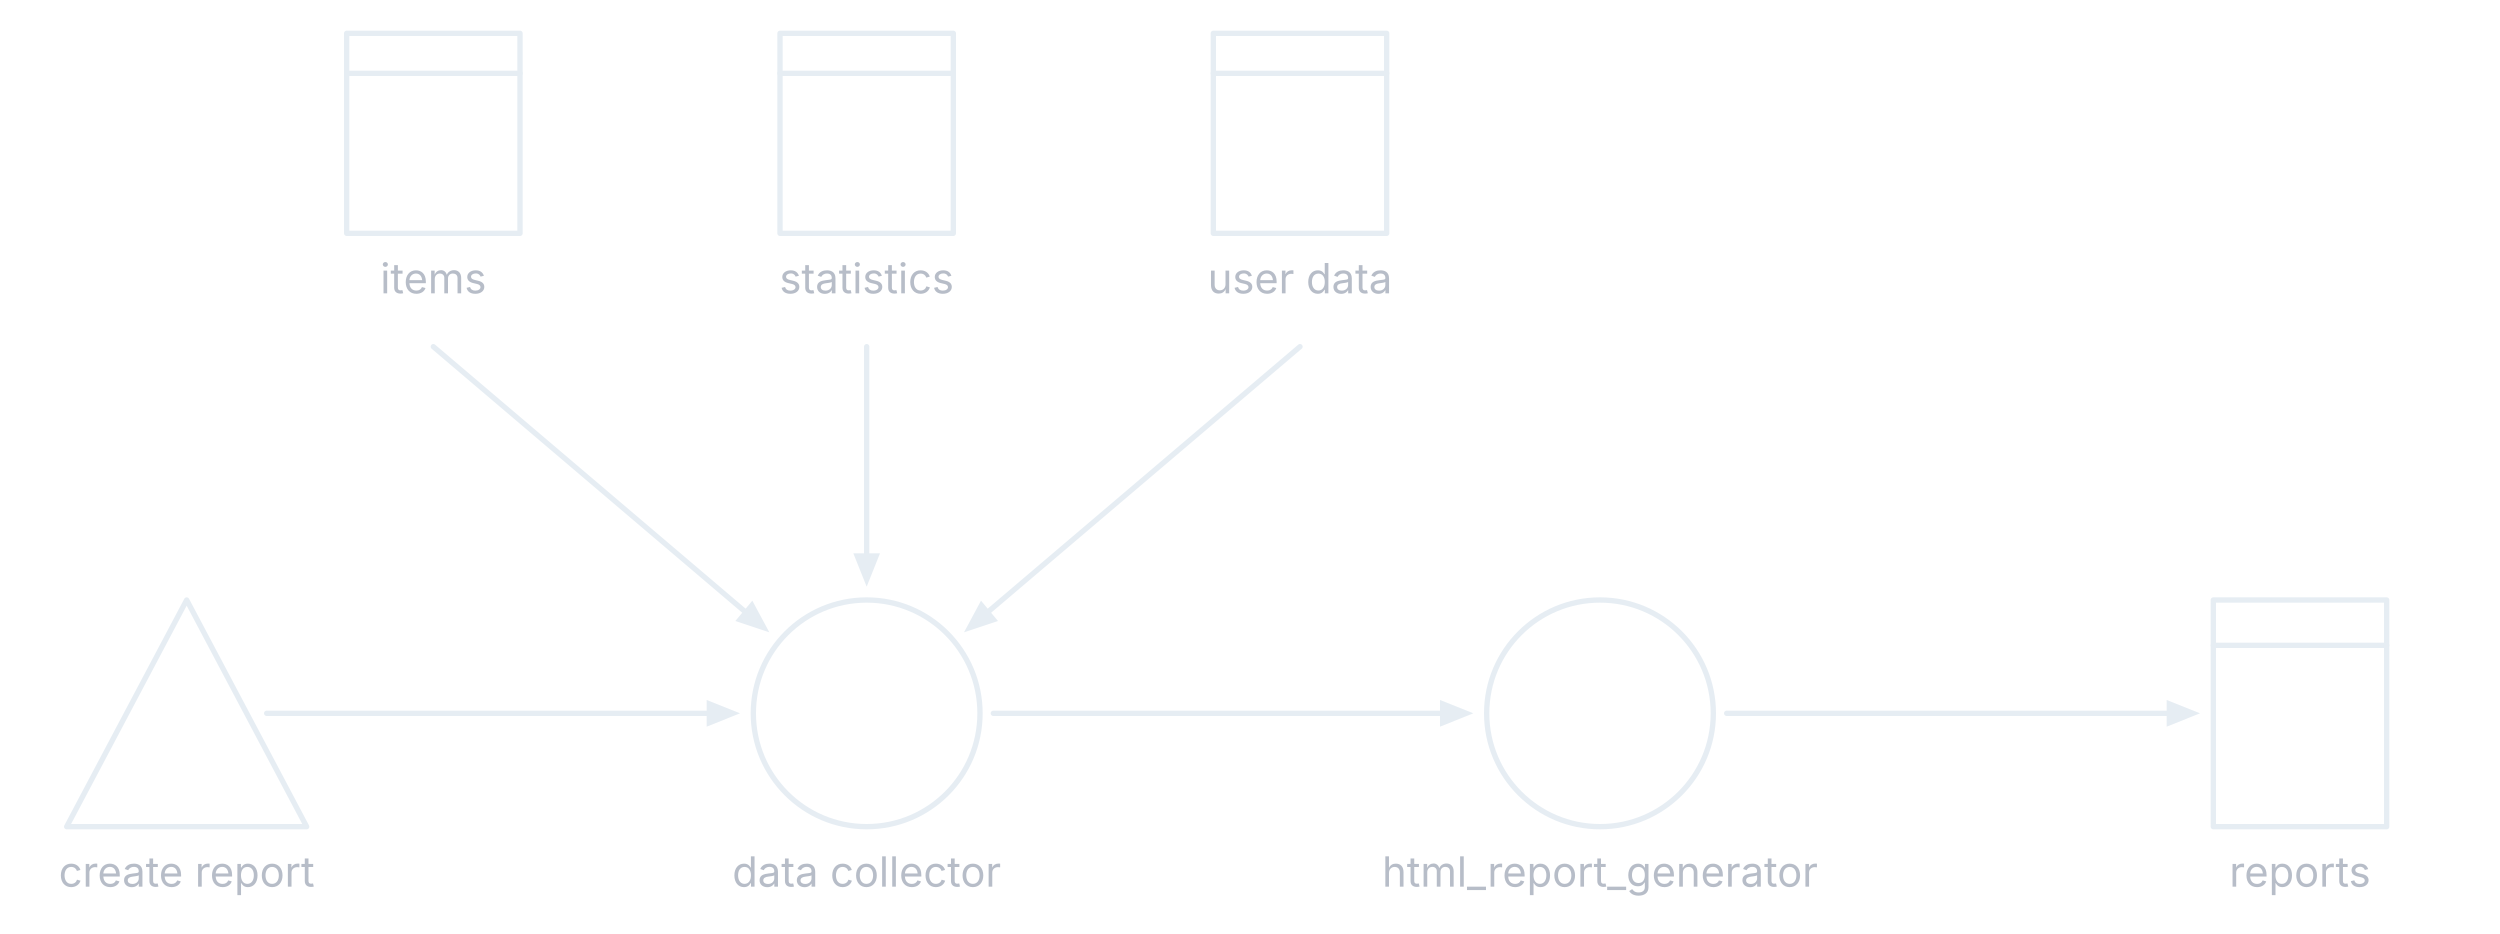
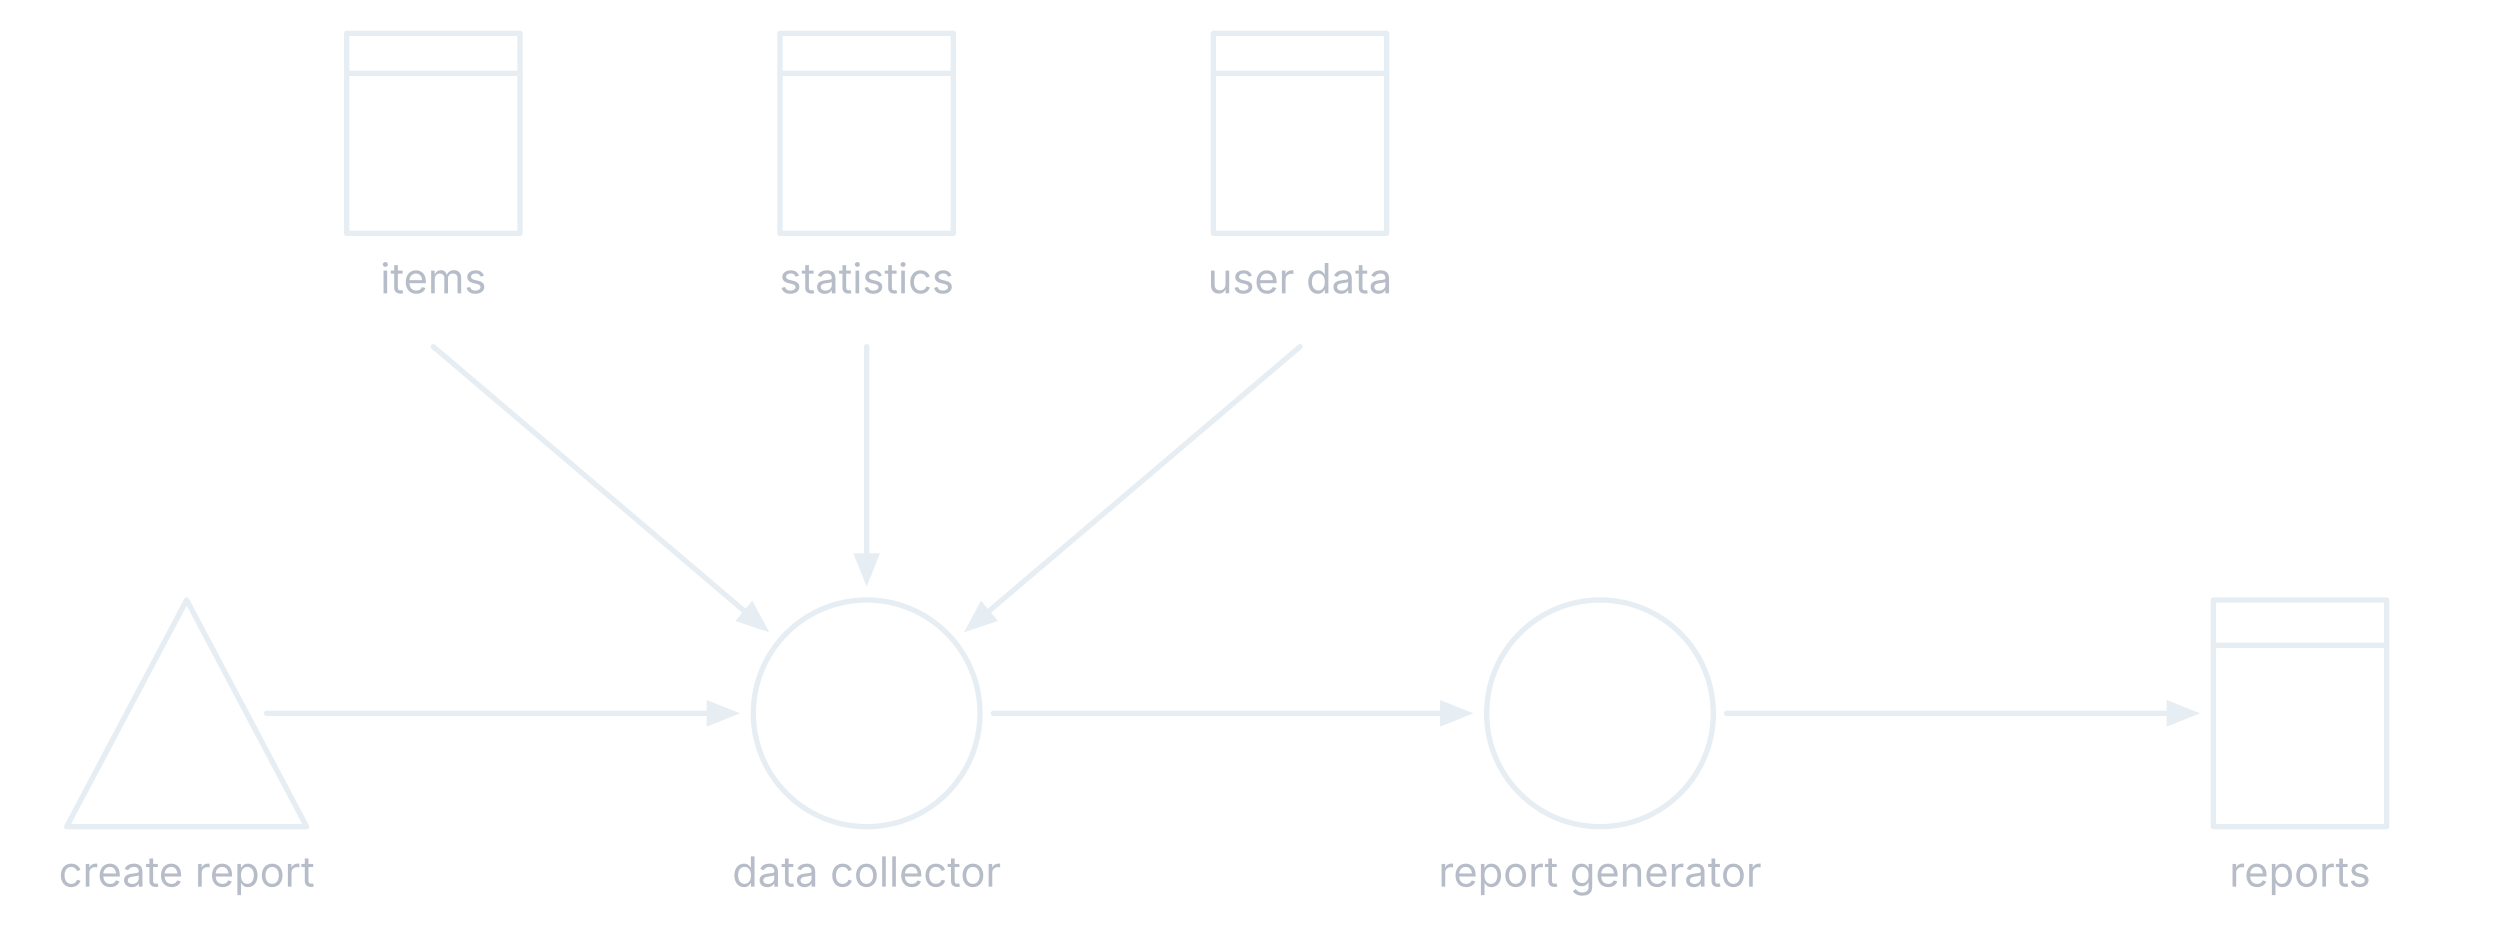
<svg xmlns="http://www.w3.org/2000/svg" width="750" height="280" viewBox="0 0 750 280" role="img" aria-label="Example pipeline">
  <style>
.s{fill:none;stroke:#e6edf3;stroke-width:1.6;stroke-linecap:round;stroke-linejoin:round}
.d{stroke-dasharray:7 5}
.h{fill:#e6edf3}
.bg{fill:#0f1216}
.x{fill:#3d444d;stroke:#e6edf3;stroke-width:1.6}
text{font-family:-apple-system,BlinkMacSystemFont,"Segoe UI",Inter,Helvetica,Arial,sans-serif;fill:#e6edf3}
.l{font-size:12.5px;fill:#b7bdc8;text-anchor:middle}
.k{font-size:15px;font-weight:600;text-anchor:middle;dominant-baseline:central}
.t{font-size:12.5px}
.ok{fill:#3fb950;font-size:12px;font-weight:700;letter-spacing:.1em}
.no{fill:#f85149;font-size:12px;font-weight:700;letter-spacing:.1em}
</style>
  <rect class="s" x="104" y="10" width="52" height="60" />
  <path class="s" d="M104 22H156" />
  <text class="l" x="130" y="88">items</text>
  <path class="s" d="M130 104L224.7 184.5" />
  <path class="h" d="M230.8 189.7L220.6 186.3L225.7 180.2Z" />
  <rect class="s" x="234" y="10" width="52" height="60" />
  <path class="s" d="M234 22H286" />
  <text class="l" x="260" y="88">statistics</text>
  <path class="s" d="M260 104L260 168" />
  <path class="h" d="M260 176L256 166L264 166Z" />
  <rect class="s" x="364" y="10" width="52" height="60" />
  <path class="s" d="M364 22H416" />
  <text class="l" x="390" y="88">user data</text>
  <path class="s" d="M390 104L295.3 184.5" />
  <path class="h" d="M289.2 189.7L294.3 180.2L299.4 186.3Z" />
  <path class="s" d="M56 180L92 248H20Z" />
  <text class="l" x="56" y="266">create report</text>
  <circle class="s" cx="260" cy="214" r="34" />
  <text class="l" x="260" y="266">data collector</text>
  <circle class="s" cx="480" cy="214" r="34" />
-   <text class="l" x="480" y="266">html_report_generator</text>
+   <text class="l" x="480" y="266">report generator</text>
  <rect class="s" x="664" y="180" width="52" height="68" />
  <path class="s" d="M664 193.6H716" />
  <text class="l" x="690" y="266">reports</text>
  <path class="s" d="M80 214L214 214" />
  <path class="h" d="M222 214L212 218L212 210Z" />
  <path class="s" d="M298 214L434 214" />
  <path class="h" d="M442 214L432 218L432 210Z" />
  <path class="s" d="M518 214L652 214" />
  <path class="h" d="M660 214L650 218L650 210Z" />
</svg>
